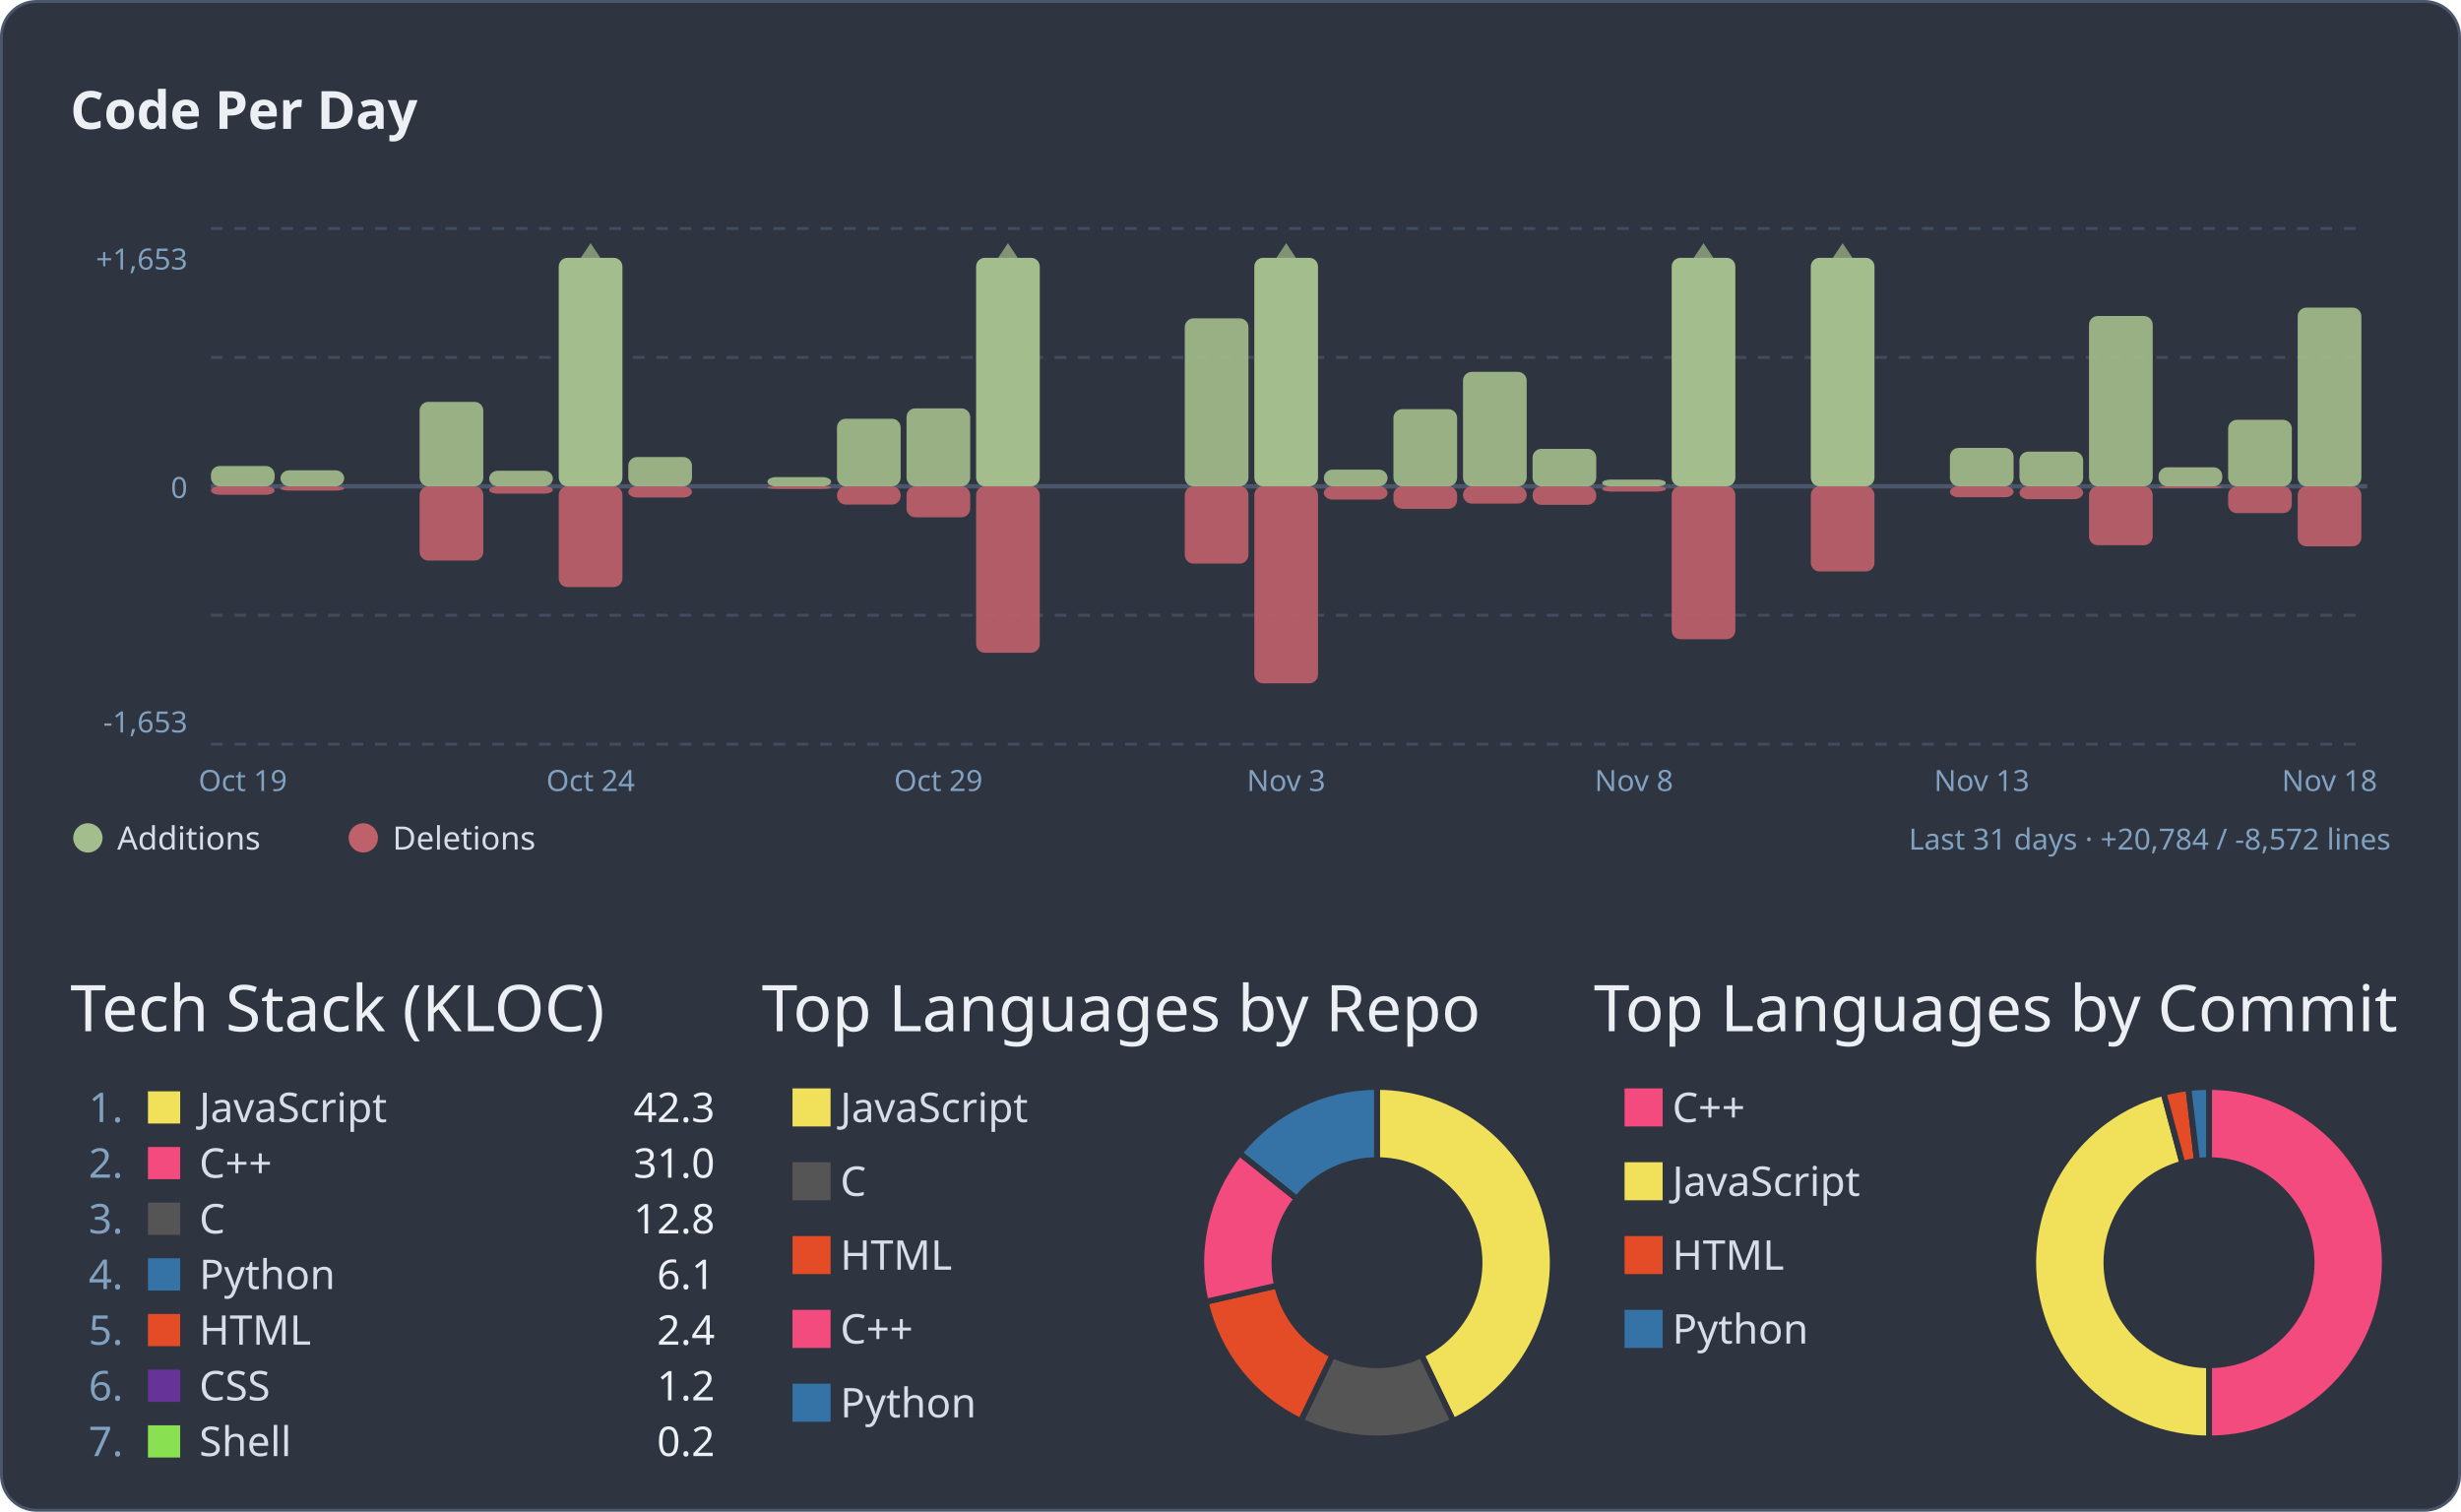
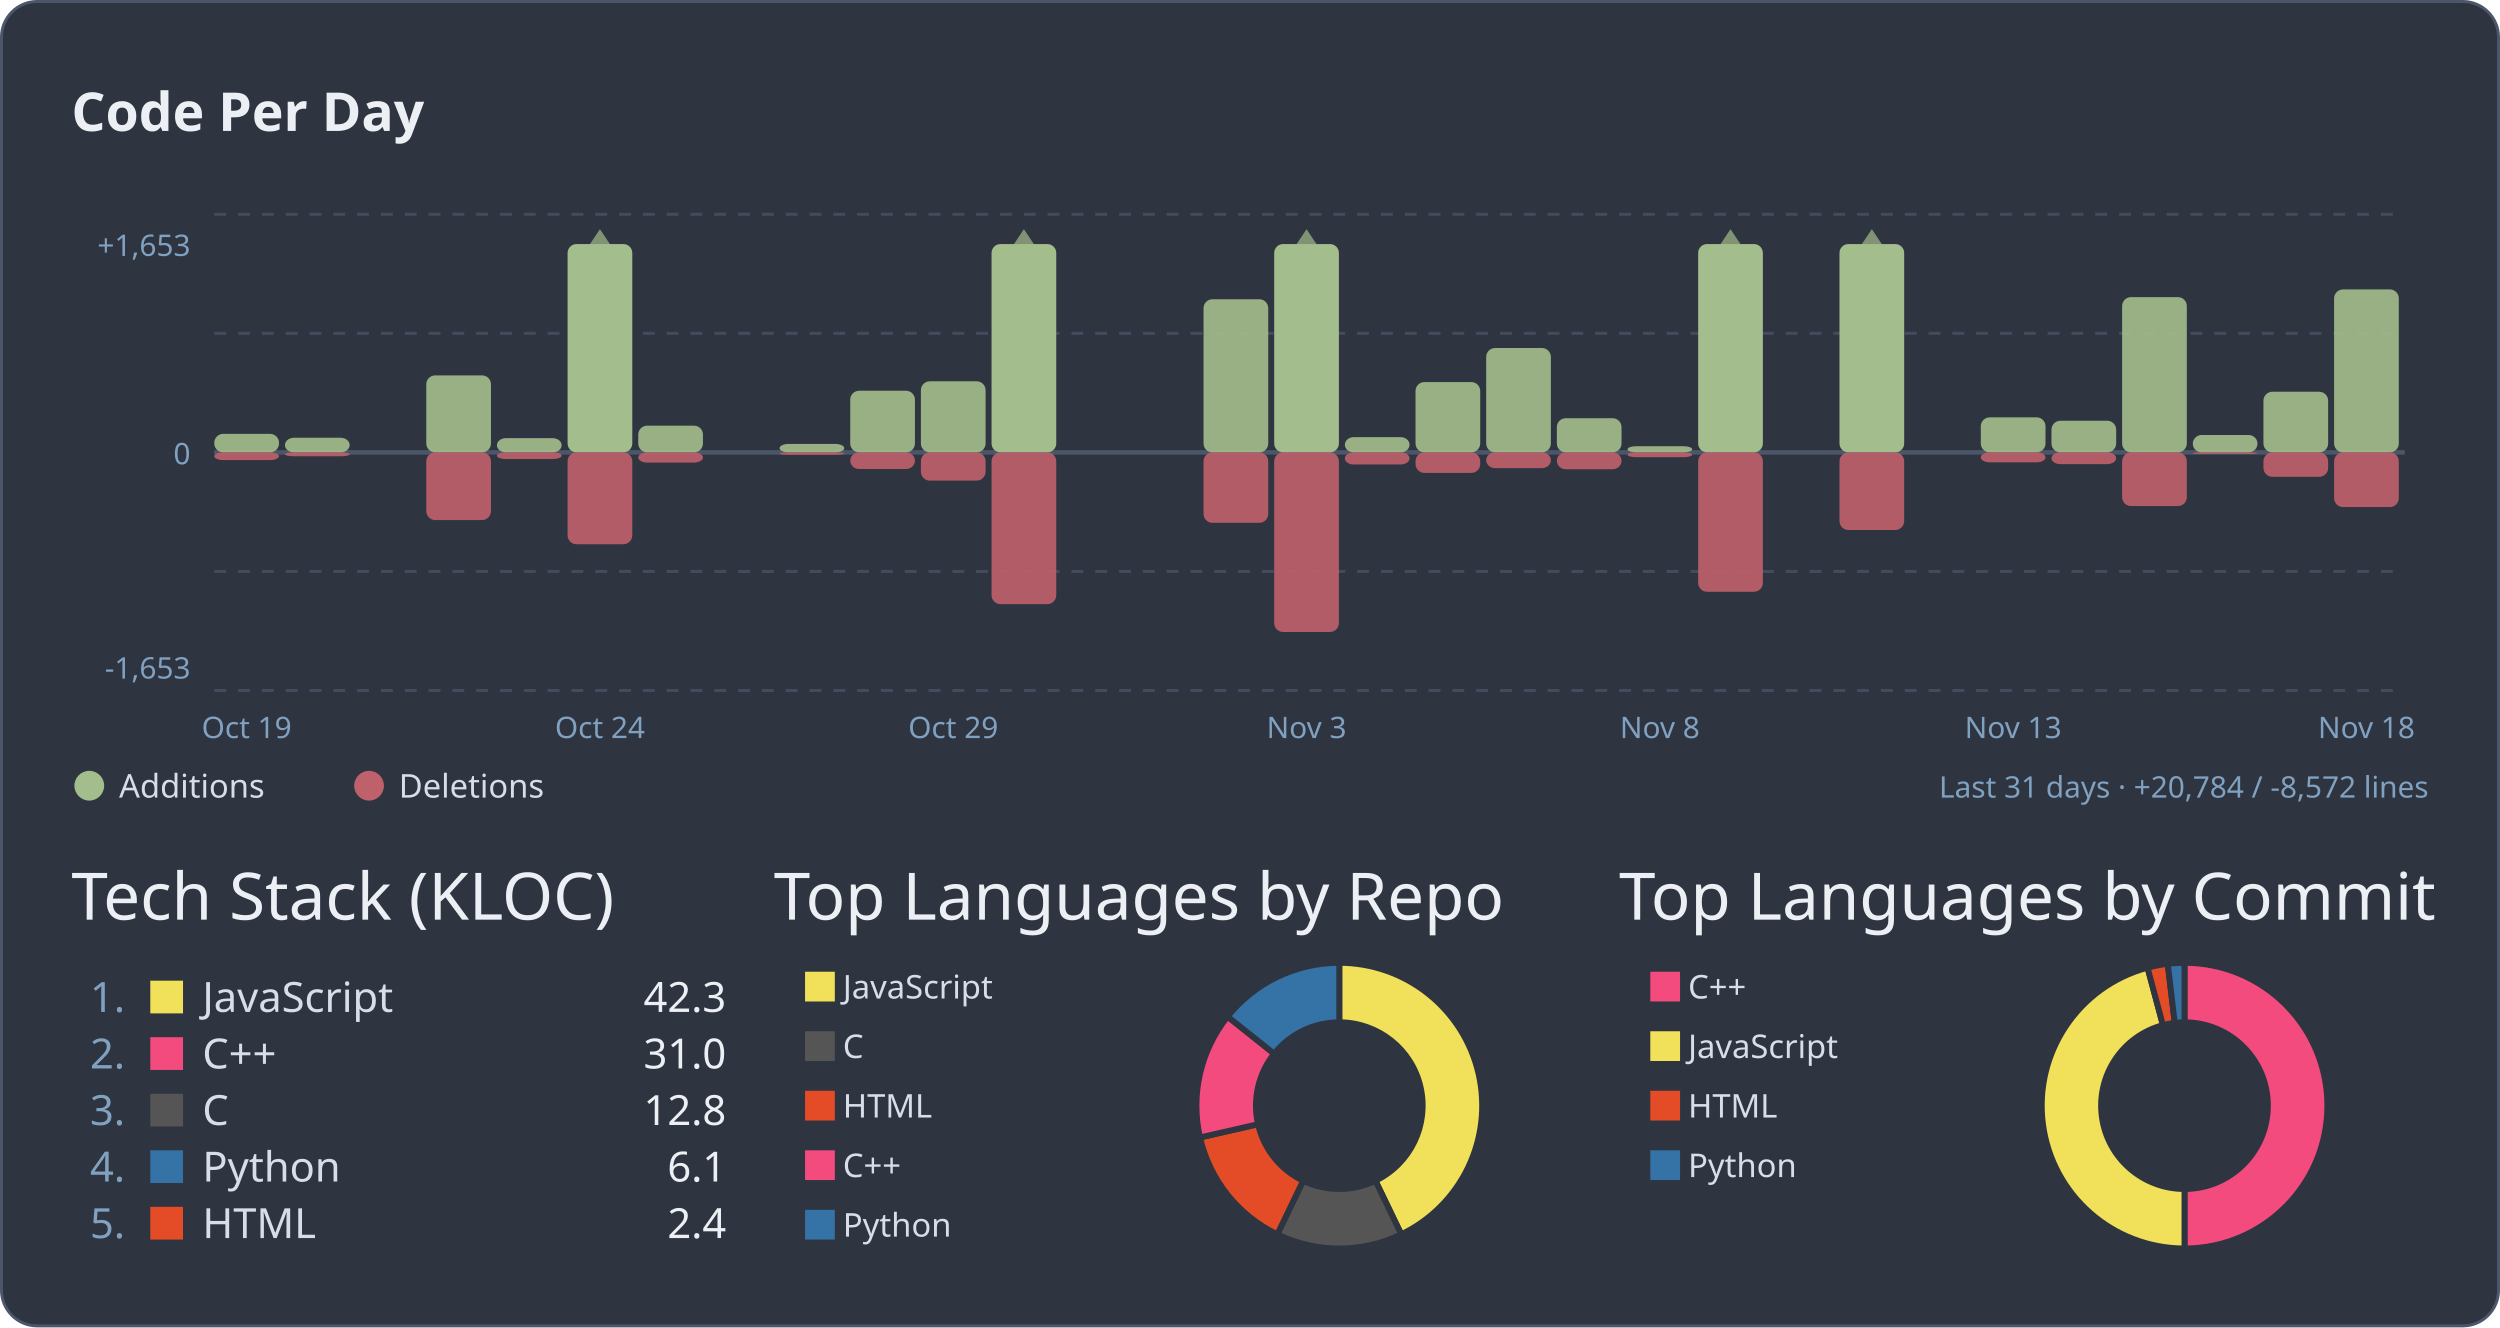
- <svg xmlns="http://www.w3.org/2000/svg" width="840" height="516" viewBox="0 0 840 516">
+ <svg xmlns="http://www.w3.org/2000/svg" width="840" height="446" viewBox="0 0 840 446">
  <style>
      @keyframes fadeInUp {
        from { opacity: 0; transform: translateY(12px); }
        to   { opacity: 1; transform: translateY(0); }
      }
      .cpd-header  { animation: fadeInUp 0.5s ease both; }
      .cpd-chart   { animation: fadeInUp 0.5s ease 0.15s both; }
      .cpd-legend  { animation: fadeInUp 0.5s ease 0.3s both; }
      .cpd-stack   { animation: fadeInUp 0.5s ease 0.45s both; }
    </style>
-   <rect x="0.5" y="0.5" width="839" height="515" rx="12" fill="#2e3440" stroke="#4c566a" stroke-width="1" />
+   <rect x="0.5" y="0.5" width="839" height="445" rx="12" fill="#2e3440" stroke="#4c566a" stroke-width="1" />
  <g class="cpd-header">
    <text x="24" y="44" fill="#eceff4" font-size="18" font-family="'Segoe UI', sans-serif" font-weight="700">Code Per Day</text>
  </g>
  <g class="cpd-chart">
-     <line x1="72" y1="78" x2="808" y2="78" stroke="#434c5e" stroke-width="1" stroke-dasharray="4,4" />
-     <line x1="72" y1="122" x2="808" y2="122" stroke="#434c5e" stroke-width="1" stroke-dasharray="4,4" />
-     <line x1="72" y1="166" x2="808" y2="166" stroke="#434c5e" stroke-width="1" stroke-dasharray="4,4" />
-     <line x1="72" y1="210" x2="808" y2="210" stroke="#434c5e" stroke-width="1" stroke-dasharray="4,4" />
-     <line x1="72" y1="254" x2="808" y2="254" stroke="#434c5e" stroke-width="1" stroke-dasharray="4,4" />
-     <line x1="72" y1="166" x2="808" y2="166" stroke="#4c566a" stroke-width="1.5" />
-     <text x="64" y="92" fill="#81a1c1" font-size="10" font-family="'Segoe UI', sans-serif" text-anchor="end">+1,653</text>
-     <text x="64" y="250" fill="#81a1c1" font-size="10" font-family="'Segoe UI', sans-serif" text-anchor="end">-1,653</text>
-     <text x="64" y="170" fill="#81a1c1" font-size="10" font-family="'Segoe UI', sans-serif" text-anchor="end">0</text>
-     <rect x="72" y="159.064" width="21.742" height="6.936" fill="#a3be8c" rx="3" opacity="0.9" />
-     <rect x="72" y="166" width="21.742" height="2.878" fill="#bf616a" rx="3" opacity="0.9" />
-     <rect x="95.742" y="160.526" width="21.742" height="5.474" fill="#a3be8c" rx="3" opacity="0.9" />
-     <rect x="95.742" y="166" width="21.742" height="1.463" fill="#bf616a" rx="3" opacity="0.9" />
-     <rect x="143.226" y="137.169" width="21.742" height="28.831" fill="#a3be8c" rx="3" opacity="0.9" />
-     <rect x="143.226" y="166" width="21.742" height="25.339" fill="#bf616a" rx="3" opacity="0.9" />
-     <rect x="166.968" y="160.668" width="21.742" height="5.332" fill="#a3be8c" rx="3" opacity="0.9" />
-     <rect x="166.968" y="166" width="21.742" height="2.501" fill="#bf616a" rx="3" opacity="0.9" />
-     <rect x="190.71" y="88" width="21.742" height="78" fill="#a3be8c" rx="3" opacity="1" />
-     <polygon points="197.581,89 205.581,89 201.581,83" fill="#a3be8c" opacity="0.7" />
-     <rect x="190.71" y="166" width="21.742" height="34.399" fill="#bf616a" rx="3" opacity="0.9" />
-     <rect x="214.452" y="155.996" width="21.742" height="10.004" fill="#a3be8c" rx="3" opacity="0.9" />
-     <rect x="214.452" y="166" width="21.742" height="3.822" fill="#bf616a" rx="3" opacity="0.9" />
-     <rect x="261.935" y="162.838" width="21.742" height="3.162" fill="#a3be8c" rx="3" opacity="0.9" />
-     <rect x="261.935" y="166" width="21.742" height="0.897" fill="#bf616a" rx="3" opacity="0.9" />
-     <rect x="285.677" y="142.926" width="21.742" height="23.074" fill="#a3be8c" rx="3" opacity="0.9" />
-     <rect x="285.677" y="166" width="21.742" height="6.229" fill="#bf616a" rx="3" opacity="0.9" />
-     <rect x="309.419" y="139.387" width="21.742" height="26.613" fill="#a3be8c" rx="3" opacity="0.9" />
-     <rect x="309.419" y="166" width="21.742" height="10.57" fill="#bf616a" rx="3" opacity="0.9" />
-     <rect x="333.161" y="88" width="21.742" height="78" fill="#a3be8c" rx="3" opacity="1" />
-     <polygon points="340.032,89 348.032,89 344.032,83" fill="#a3be8c" opacity="0.7" />
-     <rect x="333.161" y="166" width="21.742" height="56.813" fill="#bf616a" rx="3" opacity="0.9" />
-     <rect x="404.387" y="108.668" width="21.742" height="57.332" fill="#a3be8c" rx="3" opacity="0.9" />
-     <rect x="404.387" y="166" width="21.742" height="26.377" fill="#bf616a" rx="3" opacity="0.9" />
-     <rect x="428.129" y="88" width="21.742" height="78" fill="#a3be8c" rx="3" opacity="1" />
-     <polygon points="435,89 443,89 439,83" fill="#a3be8c" opacity="0.7" />
-     <rect x="428.129" y="166" width="21.742" height="67.241" fill="#bf616a" rx="3" opacity="0.9" />
-     <rect x="451.871" y="160.29" width="21.742" height="5.71" fill="#a3be8c" rx="3" opacity="0.9" />
-     <rect x="451.871" y="166" width="21.742" height="4.53" fill="#bf616a" rx="3" opacity="0.9" />
-     <rect x="475.613" y="139.67" width="21.742" height="26.33" fill="#a3be8c" rx="3" opacity="0.9" />
-     <rect x="475.613" y="166" width="21.742" height="7.691" fill="#bf616a" rx="3" opacity="0.9" />
-     <rect x="499.355" y="126.929" width="21.742" height="39.071" fill="#a3be8c" rx="3" opacity="0.9" />
-     <rect x="499.355" y="166" width="21.742" height="5.898" fill="#bf616a" rx="3" opacity="0.9" />
-     <rect x="523.097" y="153.212" width="21.742" height="12.788" fill="#a3be8c" rx="3" opacity="0.9" />
-     <rect x="523.097" y="166" width="21.742" height="6.323" fill="#bf616a" rx="3" opacity="0.9" />
-     <rect x="546.839" y="163.688" width="21.742" height="2.312" fill="#a3be8c" rx="3" opacity="0.9" />
-     <rect x="546.839" y="166" width="21.742" height="1.793" fill="#bf616a" rx="3" opacity="0.9" />
-     <rect x="570.581" y="88" width="21.742" height="78" fill="#a3be8c" rx="3" opacity="1" />
-     <polygon points="577.452,89 585.452,89 581.452,83" fill="#a3be8c" opacity="0.7" />
-     <rect x="570.581" y="166" width="21.742" height="52.189" fill="#bf616a" rx="3" opacity="0.9" />
-     <rect x="618.065" y="88" width="21.742" height="78" fill="#a3be8c" rx="3" opacity="1" />
-     <polygon points="624.935,89 632.935,89 628.935,83" fill="#a3be8c" opacity="0.7" />
-     <rect x="618.065" y="166" width="21.742" height="29.067" fill="#bf616a" rx="3" opacity="0.9" />
-     <rect x="665.548" y="152.882" width="21.742" height="13.118" fill="#a3be8c" rx="3" opacity="0.9" />
-     <rect x="665.548" y="166" width="21.742" height="3.728" fill="#bf616a" rx="3" opacity="0.9" />
-     <rect x="689.29" y="154.156" width="21.742" height="11.844" fill="#a3be8c" rx="3" opacity="0.9" />
-     <rect x="689.29" y="166" width="21.742" height="4.388" fill="#bf616a" rx="3" opacity="0.9" />
-     <rect x="713.032" y="107.866" width="21.742" height="58.134" fill="#a3be8c" rx="3" opacity="0.9" />
-     <rect x="713.032" y="166" width="21.742" height="20.102" fill="#bf616a" rx="3" opacity="0.9" />
-     <rect x="736.774" y="159.488" width="21.742" height="6.512" fill="#a3be8c" rx="3" opacity="0.9" />
-     <rect x="736.774" y="166" width="21.742" height="0.613" fill="#bf616a" rx="3" opacity="0.9" />
-     <rect x="760.516" y="143.303" width="21.742" height="22.697" fill="#a3be8c" rx="3" opacity="0.9" />
-     <rect x="760.516" y="166" width="21.742" height="9.154" fill="#bf616a" rx="3" opacity="0.9" />
-     <rect x="784.258" y="104.987" width="21.742" height="61.013" fill="#a3be8c" rx="3" opacity="0.9" />
-     <rect x="784.258" y="166" width="21.742" height="20.479" fill="#bf616a" rx="3" opacity="0.9" />
-     <text x="82.871" y="270" fill="#81a1c1" font-size="10" font-family="'Segoe UI', sans-serif" text-anchor="middle">Oct 19</text>
-     <text x="201.581" y="270" fill="#81a1c1" font-size="10" font-family="'Segoe UI', sans-serif" text-anchor="middle">Oct 24</text>
-     <text x="320.29" y="270" fill="#81a1c1" font-size="10" font-family="'Segoe UI', sans-serif" text-anchor="middle">Oct 29</text>
-     <text x="439" y="270" fill="#81a1c1" font-size="10" font-family="'Segoe UI', sans-serif" text-anchor="middle">Nov 3</text>
-     <text x="557.71" y="270" fill="#81a1c1" font-size="10" font-family="'Segoe UI', sans-serif" text-anchor="middle">Nov 8</text>
-     <text x="676.419" y="270" fill="#81a1c1" font-size="10" font-family="'Segoe UI', sans-serif" text-anchor="middle">Nov 13</text>
-     <text x="795.129" y="270" fill="#81a1c1" font-size="10" font-family="'Segoe UI', sans-serif" text-anchor="middle">Nov 18</text>
+     <line x1="72" y1="72" x2="808" y2="72" stroke="#434c5e" stroke-width="1" stroke-dasharray="4,4" />
+     <line x1="72" y1="112" x2="808" y2="112" stroke="#434c5e" stroke-width="1" stroke-dasharray="4,4" />
+     <line x1="72" y1="152" x2="808" y2="152" stroke="#434c5e" stroke-width="1" stroke-dasharray="4,4" />
+     <line x1="72" y1="192" x2="808" y2="192" stroke="#434c5e" stroke-width="1" stroke-dasharray="4,4" />
+     <line x1="72" y1="232" x2="808" y2="232" stroke="#434c5e" stroke-width="1" stroke-dasharray="4,4" />
+     <line x1="72" y1="152" x2="808" y2="152" stroke="#4c566a" stroke-width="1.5" />
+     <text x="64" y="86" fill="#81a1c1" font-size="10" font-family="'Segoe UI', sans-serif" text-anchor="end">+1,653</text>
+     <text x="64" y="228" fill="#81a1c1" font-size="10" font-family="'Segoe UI', sans-serif" text-anchor="end">-1,653</text>
+     <text x="64" y="156" fill="#81a1c1" font-size="10" font-family="'Segoe UI', sans-serif" text-anchor="end">0</text>
+     <rect x="72" y="145.775" width="21.742" height="6.225" fill="#a3be8c" rx="3" opacity="0.9" />
+     <rect x="72" y="152" width="21.742" height="2.583" fill="#bf616a" rx="3" opacity="0.9" />
+     <rect x="95.742" y="147.088" width="21.742" height="4.912" fill="#a3be8c" rx="3" opacity="0.9" />
+     <rect x="95.742" y="152" width="21.742" height="1.313" fill="#bf616a" rx="3" opacity="0.9" />
+     <rect x="143.226" y="126.126" width="21.742" height="25.874" fill="#a3be8c" rx="3" opacity="0.9" />
+     <rect x="143.226" y="152" width="21.742" height="22.74" fill="#bf616a" rx="3" opacity="0.9" />
+     <rect x="166.968" y="147.215" width="21.742" height="4.785" fill="#a3be8c" rx="3" opacity="0.9" />
+     <rect x="166.968" y="152" width="21.742" height="2.244" fill="#bf616a" rx="3" opacity="0.9" />
+     <rect x="190.71" y="82" width="21.742" height="70" fill="#a3be8c" rx="3" opacity="1" />
+     <polygon points="197.581,83 205.581,83 201.581,77" fill="#a3be8c" opacity="0.7" />
+     <rect x="190.71" y="152" width="21.742" height="30.871" fill="#bf616a" rx="3" opacity="0.9" />
+     <rect x="214.452" y="143.022" width="21.742" height="8.978" fill="#a3be8c" rx="3" opacity="0.9" />
+     <rect x="214.452" y="152" width="21.742" height="3.43" fill="#bf616a" rx="3" opacity="0.9" />
+     <rect x="261.935" y="149.163" width="21.742" height="2.837" fill="#a3be8c" rx="3" opacity="0.9" />
+     <rect x="261.935" y="152" width="21.742" height="0.805" fill="#bf616a" rx="3" opacity="0.9" />
+     <rect x="285.677" y="131.292" width="21.742" height="20.708" fill="#a3be8c" rx="3" opacity="0.9" />
+     <rect x="285.677" y="152" width="21.742" height="5.59" fill="#bf616a" rx="3" opacity="0.9" />
+     <rect x="309.419" y="128.116" width="21.742" height="23.884" fill="#a3be8c" rx="3" opacity="0.9" />
+     <rect x="309.419" y="152" width="21.742" height="9.486" fill="#bf616a" rx="3" opacity="0.9" />
+     <rect x="333.161" y="82" width="21.742" height="70" fill="#a3be8c" rx="3" opacity="1" />
+     <polygon points="340.032,83 348.032,83 344.032,77" fill="#a3be8c" opacity="0.7" />
+     <rect x="333.161" y="152" width="21.742" height="50.986" fill="#bf616a" rx="3" opacity="0.9" />
+     <rect x="404.387" y="100.548" width="21.742" height="51.452" fill="#a3be8c" rx="3" opacity="0.9" />
+     <rect x="404.387" y="152" width="21.742" height="23.672" fill="#bf616a" rx="3" opacity="0.9" />
+     <rect x="428.129" y="82" width="21.742" height="70" fill="#a3be8c" rx="3" opacity="1" />
+     <polygon points="435,83 443,83 439,77" fill="#a3be8c" opacity="0.7" />
+     <rect x="428.129" y="152" width="21.742" height="60.345" fill="#bf616a" rx="3" opacity="0.9" />
+     <rect x="451.871" y="146.876" width="21.742" height="5.124" fill="#a3be8c" rx="3" opacity="0.9" />
+     <rect x="451.871" y="152" width="21.742" height="4.065" fill="#bf616a" rx="3" opacity="0.9" />
+     <rect x="475.613" y="128.37" width="21.742" height="23.63" fill="#a3be8c" rx="3" opacity="0.9" />
+     <rect x="475.613" y="152" width="21.742" height="6.903" fill="#bf616a" rx="3" opacity="0.9" />
+     <rect x="499.355" y="116.936" width="21.742" height="35.064" fill="#a3be8c" rx="3" opacity="0.9" />
+     <rect x="499.355" y="152" width="21.742" height="5.293" fill="#bf616a" rx="3" opacity="0.9" />
+     <rect x="523.097" y="140.524" width="21.742" height="11.476" fill="#a3be8c" rx="3" opacity="0.9" />
+     <rect x="523.097" y="152" width="21.742" height="5.675" fill="#bf616a" rx="3" opacity="0.9" />
+     <rect x="546.839" y="149.925" width="21.742" height="2.075" fill="#a3be8c" rx="3" opacity="0.9" />
+     <rect x="546.839" y="152" width="21.742" height="1.609" fill="#bf616a" rx="3" opacity="0.9" />
+     <rect x="570.581" y="82" width="21.742" height="70" fill="#a3be8c" rx="3" opacity="1" />
+     <polygon points="577.452,83 585.452,83 581.452,77" fill="#a3be8c" opacity="0.7" />
+     <rect x="570.581" y="152" width="21.742" height="46.836" fill="#bf616a" rx="3" opacity="0.9" />
+     <rect x="618.065" y="82" width="21.742" height="70" fill="#a3be8c" rx="3" opacity="1" />
+     <polygon points="624.935,83 632.935,83 628.935,77" fill="#a3be8c" opacity="0.7" />
+     <rect x="618.065" y="152" width="21.742" height="26.086" fill="#bf616a" rx="3" opacity="0.9" />
+     <rect x="665.548" y="140.227" width="21.742" height="11.773" fill="#a3be8c" rx="3" opacity="0.9" />
+     <rect x="665.548" y="152" width="21.742" height="3.345" fill="#bf616a" rx="3" opacity="0.9" />
+     <rect x="689.29" y="141.371" width="21.742" height="10.629" fill="#a3be8c" rx="3" opacity="0.9" />
+     <rect x="689.29" y="152" width="21.742" height="3.938" fill="#bf616a" rx="3" opacity="0.9" />
+     <rect x="713.032" y="99.828" width="21.742" height="52.172" fill="#a3be8c" rx="3" opacity="0.9" />
+     <rect x="713.032" y="152" width="21.742" height="18.04" fill="#bf616a" rx="3" opacity="0.9" />
+     <rect x="736.774" y="146.156" width="21.742" height="5.844" fill="#a3be8c" rx="3" opacity="0.9" />
+     <rect x="736.774" y="152" width="21.742" height="0.551" fill="#bf616a" rx="3" opacity="0.9" />
+     <rect x="760.516" y="131.631" width="21.742" height="20.369" fill="#a3be8c" rx="3" opacity="0.9" />
+     <rect x="760.516" y="152" width="21.742" height="8.215" fill="#bf616a" rx="3" opacity="0.9" />
+     <rect x="784.258" y="97.245" width="21.742" height="54.755" fill="#a3be8c" rx="3" opacity="0.9" />
+     <rect x="784.258" y="152" width="21.742" height="18.379" fill="#bf616a" rx="3" opacity="0.9" />
+     <text x="82.871" y="248" fill="#81a1c1" font-size="10" font-family="'Segoe UI', sans-serif" text-anchor="middle">Oct 19</text>
+     <text x="201.581" y="248" fill="#81a1c1" font-size="10" font-family="'Segoe UI', sans-serif" text-anchor="middle">Oct 24</text>
+     <text x="320.29" y="248" fill="#81a1c1" font-size="10" font-family="'Segoe UI', sans-serif" text-anchor="middle">Oct 29</text>
+     <text x="439" y="248" fill="#81a1c1" font-size="10" font-family="'Segoe UI', sans-serif" text-anchor="middle">Nov 3</text>
+     <text x="557.71" y="248" fill="#81a1c1" font-size="10" font-family="'Segoe UI', sans-serif" text-anchor="middle">Nov 8</text>
+     <text x="676.419" y="248" fill="#81a1c1" font-size="10" font-family="'Segoe UI', sans-serif" text-anchor="middle">Nov 13</text>
+     <text x="795.129" y="248" fill="#81a1c1" font-size="10" font-family="'Segoe UI', sans-serif" text-anchor="middle">Nov 18</text>
  </g>
  <g class="cpd-legend">
-     <circle cx="30" cy="286" r="5" fill="#a3be8c" />
-     <text x="40" y="290" fill="#d8dee9" font-size="11" font-family="'Segoe UI', sans-serif">Additions</text>
-     <circle cx="124" cy="286" r="5" fill="#bf616a" />
-     <text x="134" y="290" fill="#d8dee9" font-size="11" font-family="'Segoe UI', sans-serif">Deletions</text>
-     <text x="816" y="290" fill="#81a1c1" font-size="10" font-family="'Segoe UI', sans-serif" text-anchor="end">Last 31 days · +20,784 / -8,572 lines</text>
+     <circle cx="30" cy="264" r="5" fill="#a3be8c" />
+     <text x="40" y="268" fill="#d8dee9" font-size="11" font-family="'Segoe UI', sans-serif">Additions</text>
+     <circle cx="124" cy="264" r="5" fill="#bf616a" />
+     <text x="134" y="268" fill="#d8dee9" font-size="11" font-family="'Segoe UI', sans-serif">Deletions</text>
+     <text x="816" y="268" fill="#81a1c1" font-size="10" font-family="'Segoe UI', sans-serif" text-anchor="end">Last 31 days · +20,784 / -8,572 lines</text>
  </g>
  <g class="cpd-stack">
-     <text x="24" y="352" fill="#eceff4" font-size="22" font-family="'Segoe UI', Ubuntu, 'Helvetica Neue', sans-serif">Tech Stack (KLOC)</text>
-     <text x="42" y="383" fill="#81a1c1" font-size="14" text-anchor="end" font-family="'Segoe UI', Ubuntu, 'Helvetica Neue', sans-serif">1.</text>
-     <rect x="50" y="372" width="12" height="12" fill="#f1e05a" stroke="#2e3440" stroke-width="1" />
-     <text x="68" y="383" fill="#d8dee9" font-size="14" font-family="'Segoe UI', Ubuntu, 'Helvetica Neue', sans-serif">JavaScript</text>
-     <text x="244" y="383" fill="#eceff4" font-size="14" text-anchor="end" font-family="'Segoe UI', Ubuntu, 'Helvetica Neue', sans-serif">42.3</text>
-     <text x="42" y="402" fill="#81a1c1" font-size="14" text-anchor="end" font-family="'Segoe UI', Ubuntu, 'Helvetica Neue', sans-serif">2.</text>
-     <rect x="50" y="391" width="12" height="12" fill="#f34b7d" stroke="#2e3440" stroke-width="1" />
-     <text x="68" y="402" fill="#d8dee9" font-size="14" font-family="'Segoe UI', Ubuntu, 'Helvetica Neue', sans-serif">C++</text>
-     <text x="244" y="402" fill="#eceff4" font-size="14" text-anchor="end" font-family="'Segoe UI', Ubuntu, 'Helvetica Neue', sans-serif">31.0</text>
-     <text x="42" y="421" fill="#81a1c1" font-size="14" text-anchor="end" font-family="'Segoe UI', Ubuntu, 'Helvetica Neue', sans-serif">3.</text>
-     <rect x="50" y="410" width="12" height="12" fill="#555555" stroke="#2e3440" stroke-width="1" />
-     <text x="68" y="421" fill="#d8dee9" font-size="14" font-family="'Segoe UI', Ubuntu, 'Helvetica Neue', sans-serif">C</text>
-     <text x="244" y="421" fill="#eceff4" font-size="14" text-anchor="end" font-family="'Segoe UI', Ubuntu, 'Helvetica Neue', sans-serif">12.8</text>
-     <text x="42" y="440" fill="#81a1c1" font-size="14" text-anchor="end" font-family="'Segoe UI', Ubuntu, 'Helvetica Neue', sans-serif">4.</text>
-     <rect x="50" y="429" width="12" height="12" fill="#3572A5" stroke="#2e3440" stroke-width="1" />
-     <text x="68" y="440" fill="#d8dee9" font-size="14" font-family="'Segoe UI', Ubuntu, 'Helvetica Neue', sans-serif">Python</text>
-     <text x="244" y="440" fill="#eceff4" font-size="14" text-anchor="end" font-family="'Segoe UI', Ubuntu, 'Helvetica Neue', sans-serif">6.1</text>
-     <text x="42" y="459" fill="#81a1c1" font-size="14" text-anchor="end" font-family="'Segoe UI', Ubuntu, 'Helvetica Neue', sans-serif">5.</text>
-     <rect x="50" y="448" width="12" height="12" fill="#e34c26" stroke="#2e3440" stroke-width="1" />
-     <text x="68" y="459" fill="#d8dee9" font-size="14" font-family="'Segoe UI', Ubuntu, 'Helvetica Neue', sans-serif">HTML</text>
-     <text x="244" y="459" fill="#eceff4" font-size="14" text-anchor="end" font-family="'Segoe UI', Ubuntu, 'Helvetica Neue', sans-serif">2.4</text>
-     <text x="42" y="478" fill="#81a1c1" font-size="14" text-anchor="end" font-family="'Segoe UI', Ubuntu, 'Helvetica Neue', sans-serif">6.</text>
-     <rect x="50" y="467" width="12" height="12" fill="#663399" stroke="#2e3440" stroke-width="1" />
-     <text x="68" y="478" fill="#d8dee9" font-size="14" font-family="'Segoe UI', Ubuntu, 'Helvetica Neue', sans-serif">CSS</text>
-     <text x="244" y="478" fill="#eceff4" font-size="14" text-anchor="end" font-family="'Segoe UI', Ubuntu, 'Helvetica Neue', sans-serif">1.2</text>
-     <text x="42" y="497" fill="#81a1c1" font-size="14" text-anchor="end" font-family="'Segoe UI', Ubuntu, 'Helvetica Neue', sans-serif">7.</text>
-     <rect x="50" y="486" width="12" height="12" fill="#89e051" stroke="#2e3440" stroke-width="1" />
-     <text x="68" y="497" fill="#d8dee9" font-size="14" font-family="'Segoe UI', Ubuntu, 'Helvetica Neue', sans-serif">Shell</text>
-     <text x="244" y="497" fill="#eceff4" font-size="14" text-anchor="end" font-family="'Segoe UI', Ubuntu, 'Helvetica Neue', sans-serif">0.2</text>
-     <text x="260" y="352" fill="#eceff4" font-size="22" font-family="'Segoe UI', Ubuntu, 'Helvetica Neue', sans-serif">Top Languages by Repo</text>
-     <rect x="270" y="371.0" width="14" height="14" fill="#f1e05a" stroke="#2e3440" stroke-width="1" />
-     <text x="286.8" y="383.0" fill="#d8dee9" font-size="14" font-family="'Segoe UI', Ubuntu, 'Helvetica Neue', sans-serif">JavaScript</text>
-     <rect x="270" y="396.2" width="14" height="14" fill="#555555" stroke="#2e3440" stroke-width="1" />
-     <text x="286.8" y="408.2" fill="#d8dee9" font-size="14" font-family="'Segoe UI', Ubuntu, 'Helvetica Neue', sans-serif">C</text>
-     <rect x="270" y="421.4" width="14" height="14" fill="#e34c26" stroke="#2e3440" stroke-width="1" />
-     <text x="286.8" y="433.4" fill="#d8dee9" font-size="14" font-family="'Segoe UI', Ubuntu, 'Helvetica Neue', sans-serif">HTML</text>
-     <rect x="270" y="446.6" width="14" height="14" fill="#f34b7d" stroke="#2e3440" stroke-width="1" />
-     <text x="286.8" y="458.6" fill="#d8dee9" font-size="14" font-family="'Segoe UI', Ubuntu, 'Helvetica Neue', sans-serif">C++</text>
-     <rect x="270" y="471.8" width="14" height="14" fill="#3572A5" stroke="#2e3440" stroke-width="1" />
-     <text x="286.8" y="483.8" fill="#d8dee9" font-size="14" font-family="'Segoe UI', Ubuntu, 'Helvetica Neue', sans-serif">Python</text>
-     <path d="M470.00,371.00A60,60,0,0,1,496.03,485.06L485.19,462.53A35,35,0,0,0,470.00,396.00Z" fill="#f1e05a" stroke="#2e3440" stroke-width="2" />
-     <path d="M496.03,485.06A60,60,0,0,1,443.97,485.06L454.81,462.53A35,35,0,0,0,485.19,462.53Z" fill="#555555" stroke="#2e3440" stroke-width="2" />
-     <path d="M443.97,485.06A60,60,0,0,1,411.50,444.35L435.88,438.79A35,35,0,0,0,454.81,462.53Z" fill="#e34c26" stroke="#2e3440" stroke-width="2" />
-     <path d="M411.50,444.35A60,60,0,0,1,423.09,393.59L442.64,409.18A35,35,0,0,0,435.88,438.79Z" fill="#f34b7d" stroke="#2e3440" stroke-width="2" />
-     <path d="M423.09,393.59A60,60,0,0,1,470.00,371.00L470.00,396.00A35,35,0,0,0,442.64,409.18Z" fill="#3572A5" stroke="#2e3440" stroke-width="2" />
-     <text x="544" y="352" fill="#eceff4" font-size="22" font-family="'Segoe UI', Ubuntu, 'Helvetica Neue', sans-serif">Top Languages by Commit</text>
-     <rect x="554" y="371.0" width="14" height="14" fill="#f34b7d" stroke="#2e3440" stroke-width="1" />
-     <text x="570.8" y="383.0" fill="#d8dee9" font-size="14" font-family="'Segoe UI', Ubuntu, 'Helvetica Neue', sans-serif">C++</text>
-     <rect x="554" y="396.2" width="14" height="14" fill="#f1e05a" stroke="#2e3440" stroke-width="1" />
-     <text x="570.8" y="408.2" fill="#d8dee9" font-size="14" font-family="'Segoe UI', Ubuntu, 'Helvetica Neue', sans-serif">JavaScript</text>
-     <rect x="554" y="421.4" width="14" height="14" fill="#e34c26" stroke="#2e3440" stroke-width="1" />
-     <text x="570.8" y="433.4" fill="#d8dee9" font-size="14" font-family="'Segoe UI', Ubuntu, 'Helvetica Neue', sans-serif">HTML</text>
-     <rect x="554" y="446.6" width="14" height="14" fill="#3572A5" stroke="#2e3440" stroke-width="1" />
-     <text x="570.8" y="458.6" fill="#d8dee9" font-size="14" font-family="'Segoe UI', Ubuntu, 'Helvetica Neue', sans-serif">Python</text>
-     <path d="M754.00,371.00A60,60,0,0,1,754.00,491.00L754.00,466.00A35,35,0,0,0,754.00,396.00Z" fill="#f34b7d" stroke="#2e3440" stroke-width="2" />
-     <path d="M754.00,491.00A60,60,0,0,1,738.47,373.04L744.94,397.19A35,35,0,0,0,754.00,466.00Z" fill="#f1e05a" stroke="#2e3440" stroke-width="2" />
-     <path d="M738.47,373.04A60,60,0,0,1,746.95,371.42L749.89,396.24A35,35,0,0,0,744.94,397.19Z" fill="#e34c26" stroke="#2e3440" stroke-width="2" />
-     <path d="M746.95,371.42A60,60,0,0,1,754.00,371.00L754.00,396.00A35,35,0,0,0,749.89,396.24Z" fill="#3572A5" stroke="#2e3440" stroke-width="2" />
+     <text x="24" y="309" fill="#eceff4" font-size="22" font-family="'Segoe UI', Ubuntu, 'Helvetica Neue', sans-serif">Tech Stack (KLOC)</text>
+     <text x="42" y="340" fill="#81a1c1" font-size="14" text-anchor="end" font-family="'Segoe UI', Ubuntu, 'Helvetica Neue', sans-serif">1.</text>
+     <rect x="50" y="329" width="12" height="12" fill="#f1e05a" stroke="#2e3440" stroke-width="1" />
+     <text x="68" y="340" fill="#d8dee9" font-size="14" font-family="'Segoe UI', Ubuntu, 'Helvetica Neue', sans-serif">JavaScript</text>
+     <text x="244" y="340" fill="#eceff4" font-size="14" text-anchor="end" font-family="'Segoe UI', Ubuntu, 'Helvetica Neue', sans-serif">42.3</text>
+     <text x="42" y="359" fill="#81a1c1" font-size="14" text-anchor="end" font-family="'Segoe UI', Ubuntu, 'Helvetica Neue', sans-serif">2.</text>
+     <rect x="50" y="348" width="12" height="12" fill="#f34b7d" stroke="#2e3440" stroke-width="1" />
+     <text x="68" y="359" fill="#d8dee9" font-size="14" font-family="'Segoe UI', Ubuntu, 'Helvetica Neue', sans-serif">C++</text>
+     <text x="244" y="359" fill="#eceff4" font-size="14" text-anchor="end" font-family="'Segoe UI', Ubuntu, 'Helvetica Neue', sans-serif">31.0</text>
+     <text x="42" y="378" fill="#81a1c1" font-size="14" text-anchor="end" font-family="'Segoe UI', Ubuntu, 'Helvetica Neue', sans-serif">3.</text>
+     <rect x="50" y="367" width="12" height="12" fill="#555555" stroke="#2e3440" stroke-width="1" />
+     <text x="68" y="378" fill="#d8dee9" font-size="14" font-family="'Segoe UI', Ubuntu, 'Helvetica Neue', sans-serif">C</text>
+     <text x="244" y="378" fill="#eceff4" font-size="14" text-anchor="end" font-family="'Segoe UI', Ubuntu, 'Helvetica Neue', sans-serif">12.8</text>
+     <text x="42" y="397" fill="#81a1c1" font-size="14" text-anchor="end" font-family="'Segoe UI', Ubuntu, 'Helvetica Neue', sans-serif">4.</text>
+     <rect x="50" y="386" width="12" height="12" fill="#3572A5" stroke="#2e3440" stroke-width="1" />
+     <text x="68" y="397" fill="#d8dee9" font-size="14" font-family="'Segoe UI', Ubuntu, 'Helvetica Neue', sans-serif">Python</text>
+     <text x="244" y="397" fill="#eceff4" font-size="14" text-anchor="end" font-family="'Segoe UI', Ubuntu, 'Helvetica Neue', sans-serif">6.1</text>
+     <text x="42" y="416" fill="#81a1c1" font-size="14" text-anchor="end" font-family="'Segoe UI', Ubuntu, 'Helvetica Neue', sans-serif">5.</text>
+     <rect x="50" y="405" width="12" height="12" fill="#e34c26" stroke="#2e3440" stroke-width="1" />
+     <text x="68" y="416" fill="#d8dee9" font-size="14" font-family="'Segoe UI', Ubuntu, 'Helvetica Neue', sans-serif">HTML</text>
+     <text x="244" y="416" fill="#eceff4" font-size="14" text-anchor="end" font-family="'Segoe UI', Ubuntu, 'Helvetica Neue', sans-serif">2.4</text>
+     <text x="260" y="309" fill="#eceff4" font-size="22" font-family="'Segoe UI', Ubuntu, 'Helvetica Neue', sans-serif">Top Languages by Repo</text>
+     <rect x="270" y="326.0" width="11" height="11" fill="#f1e05a" stroke="#2e3440" stroke-width="1" />
+     <text x="283.2" y="335.5" fill="#d8dee9" font-size="11" font-family="'Segoe UI', Ubuntu, 'Helvetica Neue', sans-serif">JavaScript</text>
+     <rect x="270" y="346.0" width="11" height="11" fill="#555555" stroke="#2e3440" stroke-width="1" />
+     <text x="283.2" y="355.5" fill="#d8dee9" font-size="11" font-family="'Segoe UI', Ubuntu, 'Helvetica Neue', sans-serif">C</text>
+     <rect x="270" y="366.0" width="11" height="11" fill="#e34c26" stroke="#2e3440" stroke-width="1" />
+     <text x="283.2" y="375.5" fill="#d8dee9" font-size="11" font-family="'Segoe UI', Ubuntu, 'Helvetica Neue', sans-serif">HTML</text>
+     <rect x="270" y="386.0" width="11" height="11" fill="#f34b7d" stroke="#2e3440" stroke-width="1" />
+     <text x="283.2" y="395.5" fill="#d8dee9" font-size="11" font-family="'Segoe UI', Ubuntu, 'Helvetica Neue', sans-serif">C++</text>
+     <rect x="270" y="406.0" width="11" height="11" fill="#3572A5" stroke="#2e3440" stroke-width="1" />
+     <text x="283.2" y="415.5" fill="#d8dee9" font-size="11" font-family="'Segoe UI', Ubuntu, 'Helvetica Neue', sans-serif">Python</text>
+     <path d="M450.00,323.50A48,48,0,0,1,470.83,414.75L462.15,396.73A28,28,0,0,0,450.00,343.50Z" fill="#f1e05a" stroke="#2e3440" stroke-width="2" />
+     <path d="M470.83,414.75A48,48,0,0,1,429.17,414.75L437.85,396.73A28,28,0,0,0,462.15,396.73Z" fill="#555555" stroke="#2e3440" stroke-width="2" />
+     <path d="M429.17,414.75A48,48,0,0,1,403.20,382.18L422.70,377.73A28,28,0,0,0,437.85,396.73Z" fill="#e34c26" stroke="#2e3440" stroke-width="2" />
+     <path d="M403.20,382.18A48,48,0,0,1,412.47,341.57L428.11,354.04A28,28,0,0,0,422.70,377.73Z" fill="#f34b7d" stroke="#2e3440" stroke-width="2" />
+     <path d="M412.47,341.57A48,48,0,0,1,450.00,323.50L450.00,343.50A28,28,0,0,0,428.11,354.04Z" fill="#3572A5" stroke="#2e3440" stroke-width="2" />
+     <text x="544" y="309" fill="#eceff4" font-size="22" font-family="'Segoe UI', Ubuntu, 'Helvetica Neue', sans-serif">Top Languages by Commit</text>
+     <rect x="554" y="326.0" width="11" height="11" fill="#f34b7d" stroke="#2e3440" stroke-width="1" />
+     <text x="567.2" y="335.5" fill="#d8dee9" font-size="11" font-family="'Segoe UI', Ubuntu, 'Helvetica Neue', sans-serif">C++</text>
+     <rect x="554" y="346.0" width="11" height="11" fill="#f1e05a" stroke="#2e3440" stroke-width="1" />
+     <text x="567.2" y="355.5" fill="#d8dee9" font-size="11" font-family="'Segoe UI', Ubuntu, 'Helvetica Neue', sans-serif">JavaScript</text>
+     <rect x="554" y="366.0" width="11" height="11" fill="#e34c26" stroke="#2e3440" stroke-width="1" />
+     <text x="567.2" y="375.5" fill="#d8dee9" font-size="11" font-family="'Segoe UI', Ubuntu, 'Helvetica Neue', sans-serif">HTML</text>
+     <rect x="554" y="386.0" width="11" height="11" fill="#3572A5" stroke="#2e3440" stroke-width="1" />
+     <text x="567.2" y="395.5" fill="#d8dee9" font-size="11" font-family="'Segoe UI', Ubuntu, 'Helvetica Neue', sans-serif">Python</text>
+     <path d="M734.00,323.50A48,48,0,0,1,734.00,419.50L734.00,399.50A28,28,0,0,0,734.00,343.50Z" fill="#f34b7d" stroke="#2e3440" stroke-width="2" />
+     <path d="M734.00,419.50A48,48,0,0,1,721.58,325.14L726.75,344.45A28,28,0,0,0,734.00,399.50Z" fill="#f1e05a" stroke="#2e3440" stroke-width="2" />
+     <path d="M721.58,325.14A48,48,0,0,1,728.36,323.83L730.71,343.69A28,28,0,0,0,726.75,344.45Z" fill="#e34c26" stroke="#2e3440" stroke-width="2" />
+     <path d="M728.36,323.83A48,48,0,0,1,734.00,323.50L734.00,343.50A28,28,0,0,0,730.71,343.69Z" fill="#3572A5" stroke="#2e3440" stroke-width="2" />
  </g>
</svg>
